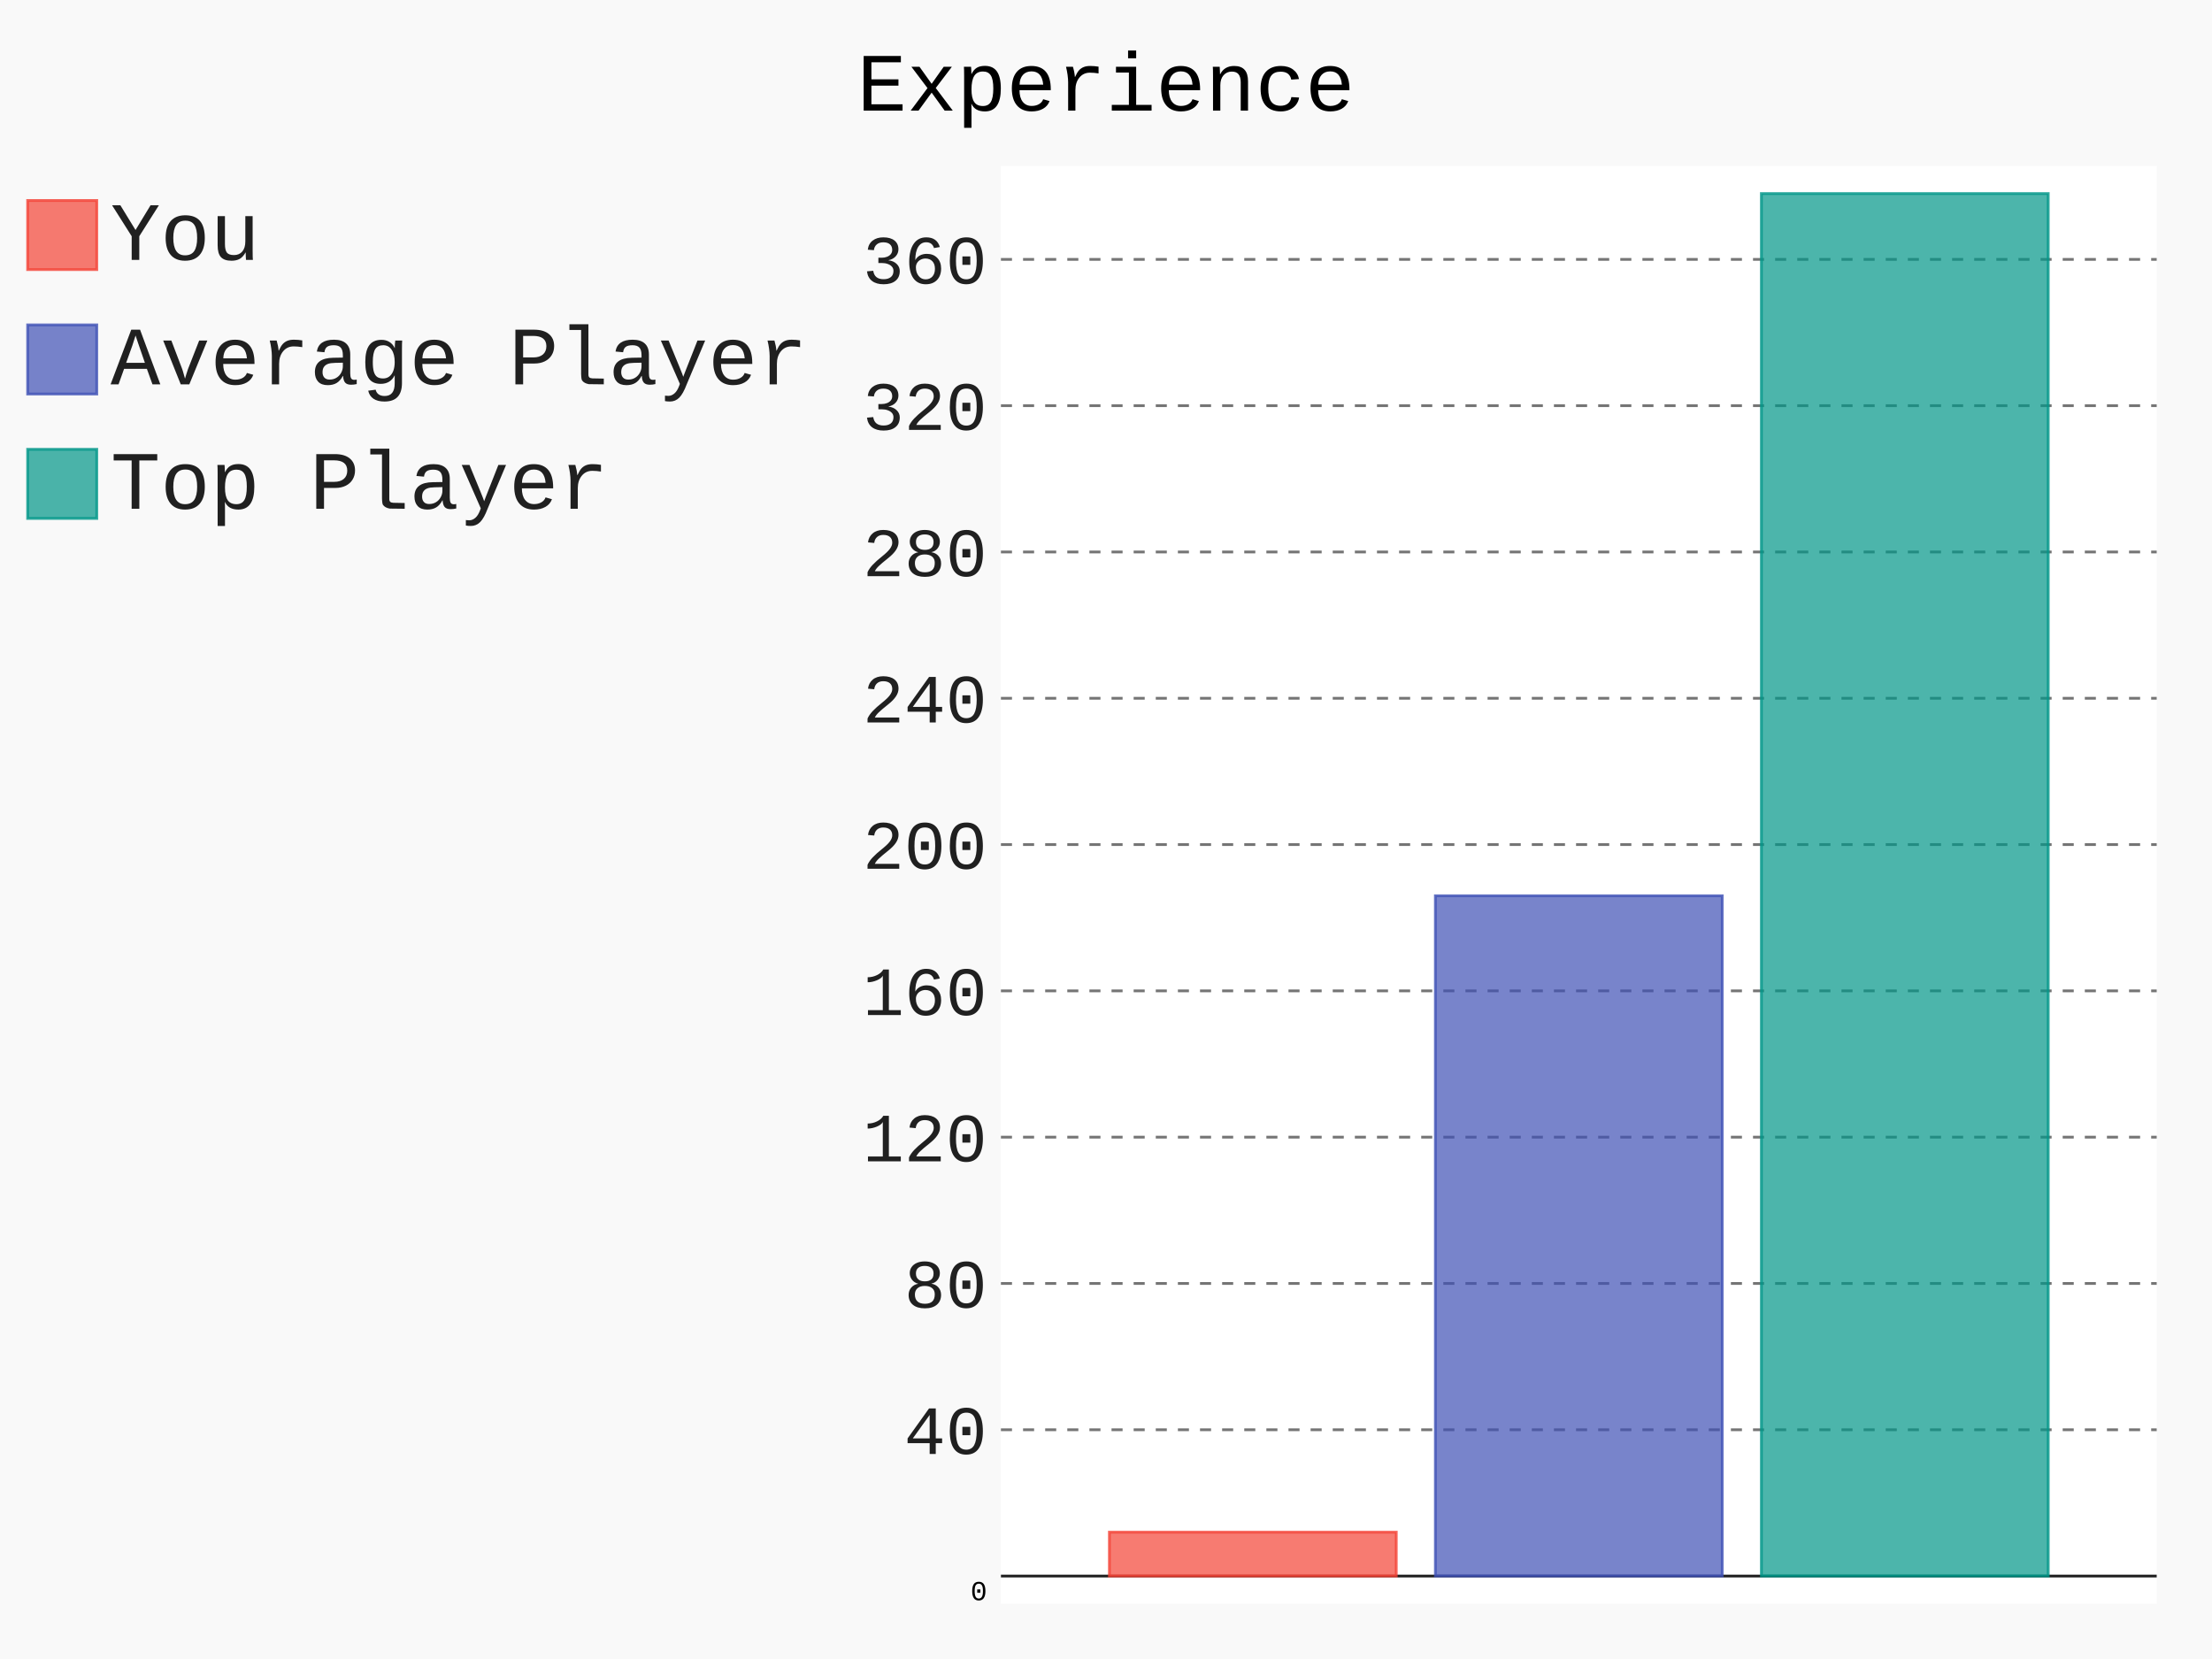
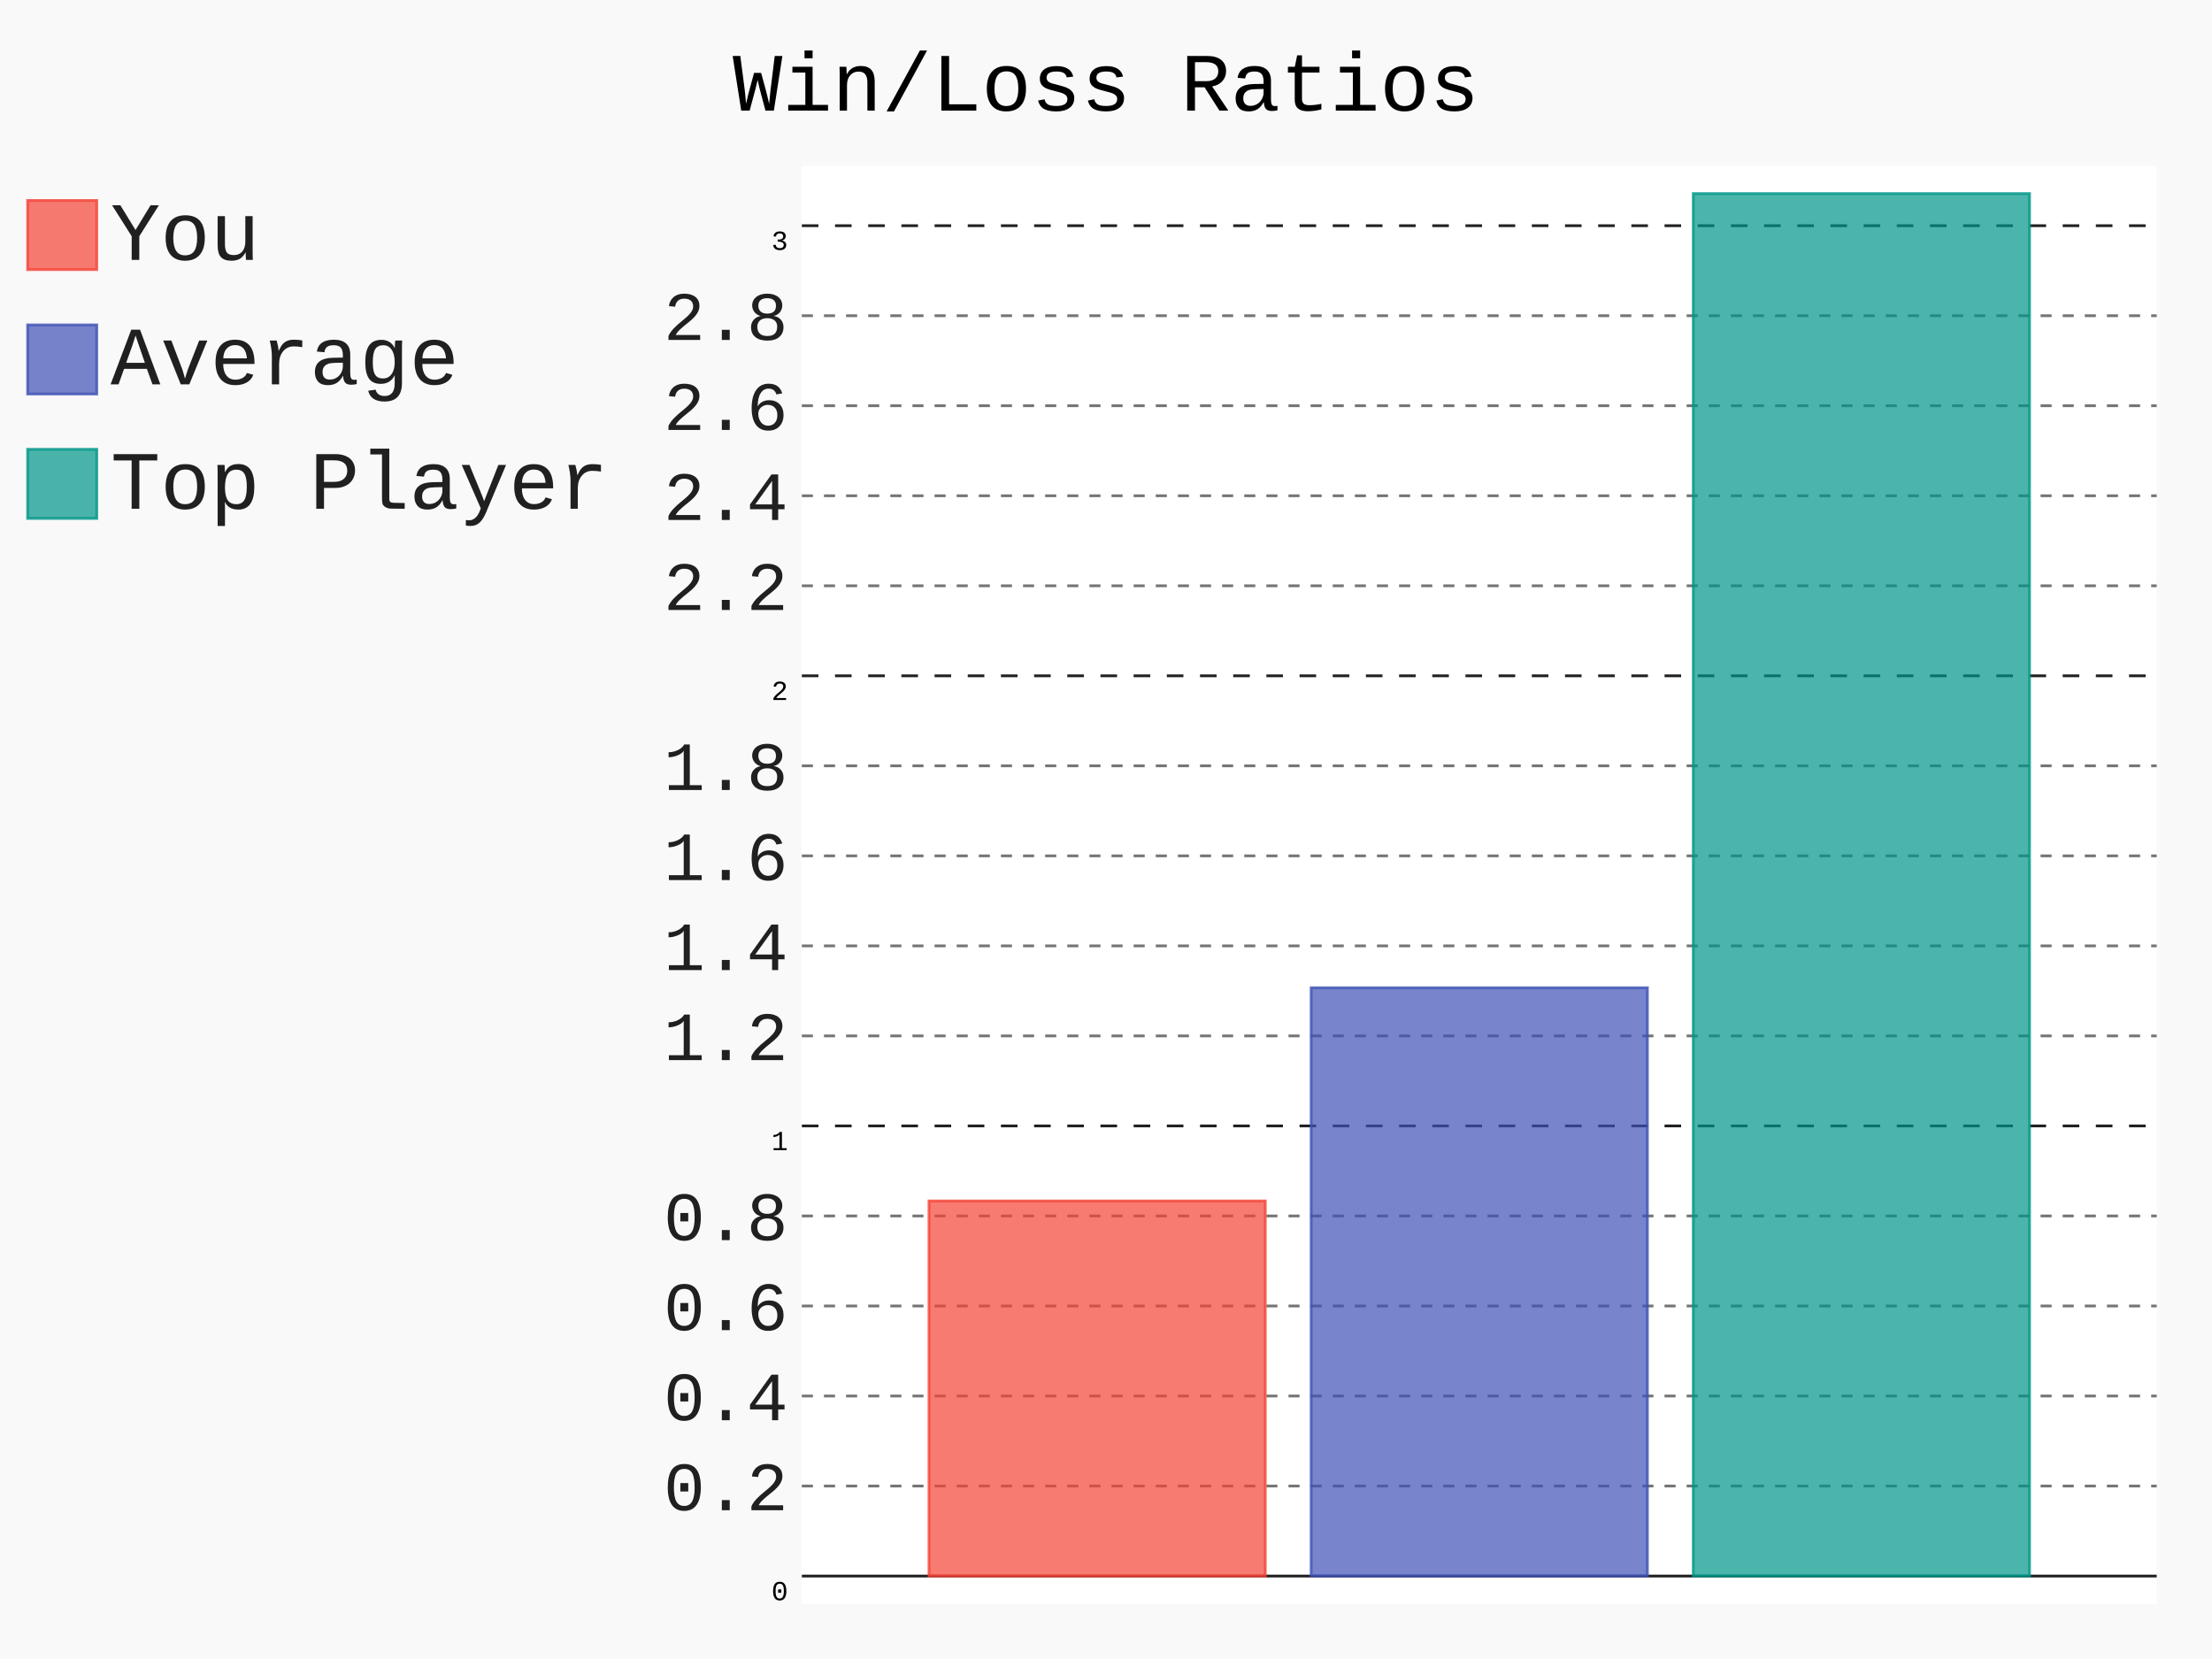
- <svg xmlns="http://www.w3.org/2000/svg" class="pygal-chart" id="chart-2fe1e168-2975-413c-b10e-bff7e463b487" viewBox="0 0 800 600">
+ <svg xmlns="http://www.w3.org/2000/svg" class="pygal-chart" id="chart-3e4952b9-b167-46a6-8694-f633846a38ca" viewBox="0 0 800 600">
  <defs>
-     <style type="text/css">#chart-2fe1e168-2975-413c-b10e-bff7e463b487{-webkit-user-select:none;-webkit-font-smoothing:antialiased;font-family:Consolas,"Liberation Mono",Menlo,Courier,monospace}#chart-2fe1e168-2975-413c-b10e-bff7e463b487 .title{font-family:Consolas,"Liberation Mono",Menlo,Courier,monospace;font-size:30px}#chart-2fe1e168-2975-413c-b10e-bff7e463b487 .legends .legend text{font-family:Consolas,"Liberation Mono",Menlo,Courier,monospace;font-size:30px}#chart-2fe1e168-2975-413c-b10e-bff7e463b487 .axis text{font-family:Consolas,"Liberation Mono",Menlo,Courier,monospace;font-size:25px}#chart-2fe1e168-2975-413c-b10e-bff7e463b487 .axis text.major{font-family:Consolas,"Liberation Mono",Menlo,Courier,monospace;font-size:10px}#chart-2fe1e168-2975-413c-b10e-bff7e463b487 .text-overlay text.value{font-family:Consolas,"Liberation Mono",Menlo,Courier,monospace;font-size:16px}#chart-2fe1e168-2975-413c-b10e-bff7e463b487 .text-overlay text.label{font-family:Consolas,"Liberation Mono",Menlo,Courier,monospace;font-size:10px}#chart-2fe1e168-2975-413c-b10e-bff7e463b487 .tooltip{font-family:Consolas,"Liberation Mono",Menlo,Courier,monospace;font-size:14px}#chart-2fe1e168-2975-413c-b10e-bff7e463b487 text.no_data{font-family:Consolas,"Liberation Mono",Menlo,Courier,monospace;font-size:64px}
- #chart-2fe1e168-2975-413c-b10e-bff7e463b487{background-color:rgba(249,249,249,1)}#chart-2fe1e168-2975-413c-b10e-bff7e463b487 path,#chart-2fe1e168-2975-413c-b10e-bff7e463b487 line,#chart-2fe1e168-2975-413c-b10e-bff7e463b487 rect,#chart-2fe1e168-2975-413c-b10e-bff7e463b487 circle{-webkit-transition:150ms;-moz-transition:150ms;transition:150ms}#chart-2fe1e168-2975-413c-b10e-bff7e463b487 .graph &gt; .background{fill:rgba(249,249,249,1)}#chart-2fe1e168-2975-413c-b10e-bff7e463b487 .plot &gt; .background{fill:rgba(255,255,255,1)}#chart-2fe1e168-2975-413c-b10e-bff7e463b487 .graph{fill:rgba(0,0,0,.87)}#chart-2fe1e168-2975-413c-b10e-bff7e463b487 text.no_data{fill:rgba(0,0,0,1)}#chart-2fe1e168-2975-413c-b10e-bff7e463b487 .title{fill:rgba(0,0,0,1)}#chart-2fe1e168-2975-413c-b10e-bff7e463b487 .legends .legend text{fill:rgba(0,0,0,.87)}#chart-2fe1e168-2975-413c-b10e-bff7e463b487 .legends .legend:hover text{fill:rgba(0,0,0,1)}#chart-2fe1e168-2975-413c-b10e-bff7e463b487 .axis .line{stroke:rgba(0,0,0,1)}#chart-2fe1e168-2975-413c-b10e-bff7e463b487 .axis .guide.line{stroke:rgba(0,0,0,.54)}#chart-2fe1e168-2975-413c-b10e-bff7e463b487 .axis .major.line{stroke:rgba(0,0,0,.87)}#chart-2fe1e168-2975-413c-b10e-bff7e463b487 .axis text.major{fill:rgba(0,0,0,1)}#chart-2fe1e168-2975-413c-b10e-bff7e463b487 .axis.y .guides:hover .guide.line,#chart-2fe1e168-2975-413c-b10e-bff7e463b487 .line-graph .axis.x .guides:hover .guide.line,#chart-2fe1e168-2975-413c-b10e-bff7e463b487 .stackedline-graph .axis.x .guides:hover .guide.line,#chart-2fe1e168-2975-413c-b10e-bff7e463b487 .xy-graph .axis.x .guides:hover .guide.line{stroke:rgba(0,0,0,1)}#chart-2fe1e168-2975-413c-b10e-bff7e463b487 .axis .guides:hover text{fill:rgba(0,0,0,1)}#chart-2fe1e168-2975-413c-b10e-bff7e463b487 .reactive{fill-opacity:.7;stroke-opacity:.8}#chart-2fe1e168-2975-413c-b10e-bff7e463b487 .ci{stroke:rgba(0,0,0,.87)}#chart-2fe1e168-2975-413c-b10e-bff7e463b487 .reactive.active,#chart-2fe1e168-2975-413c-b10e-bff7e463b487 .active .reactive{fill-opacity:.8;stroke-opacity:.9;stroke-width:4}#chart-2fe1e168-2975-413c-b10e-bff7e463b487 .ci .reactive.active{stroke-width:1.5}#chart-2fe1e168-2975-413c-b10e-bff7e463b487 .series text{fill:rgba(0,0,0,1)}#chart-2fe1e168-2975-413c-b10e-bff7e463b487 .tooltip rect{fill:rgba(255,255,255,1);stroke:rgba(0,0,0,1);-webkit-transition:opacity 150ms;-moz-transition:opacity 150ms;transition:opacity 150ms}#chart-2fe1e168-2975-413c-b10e-bff7e463b487 .tooltip .label{fill:rgba(0,0,0,.87)}#chart-2fe1e168-2975-413c-b10e-bff7e463b487 .tooltip .label{fill:rgba(0,0,0,.87)}#chart-2fe1e168-2975-413c-b10e-bff7e463b487 .tooltip .legend{font-size:.8em;fill:rgba(0,0,0,.54)}#chart-2fe1e168-2975-413c-b10e-bff7e463b487 .tooltip .x_label{font-size:.6em;fill:rgba(0,0,0,1)}#chart-2fe1e168-2975-413c-b10e-bff7e463b487 .tooltip .xlink{font-size:.5em;text-decoration:underline}#chart-2fe1e168-2975-413c-b10e-bff7e463b487 .tooltip .value{font-size:1.5em}#chart-2fe1e168-2975-413c-b10e-bff7e463b487 .bound{font-size:.5em}#chart-2fe1e168-2975-413c-b10e-bff7e463b487 .max-value{font-size:.75em;fill:rgba(0,0,0,.54)}#chart-2fe1e168-2975-413c-b10e-bff7e463b487 .map-element{fill:rgba(255,255,255,1);stroke:rgba(0,0,0,.54) !important}#chart-2fe1e168-2975-413c-b10e-bff7e463b487 .map-element .reactive{fill-opacity:inherit;stroke-opacity:inherit}#chart-2fe1e168-2975-413c-b10e-bff7e463b487 .color-0,#chart-2fe1e168-2975-413c-b10e-bff7e463b487 .color-0 a:visited{stroke:#F44336;fill:#F44336}#chart-2fe1e168-2975-413c-b10e-bff7e463b487 .color-1,#chart-2fe1e168-2975-413c-b10e-bff7e463b487 .color-1 a:visited{stroke:#3F51B5;fill:#3F51B5}#chart-2fe1e168-2975-413c-b10e-bff7e463b487 .color-2,#chart-2fe1e168-2975-413c-b10e-bff7e463b487 .color-2 a:visited{stroke:#009688;fill:#009688}#chart-2fe1e168-2975-413c-b10e-bff7e463b487 .text-overlay .color-0 text{fill:black}#chart-2fe1e168-2975-413c-b10e-bff7e463b487 .text-overlay .color-1 text{fill:black}#chart-2fe1e168-2975-413c-b10e-bff7e463b487 .text-overlay .color-2 text{fill:black}
- #chart-2fe1e168-2975-413c-b10e-bff7e463b487 text.no_data{text-anchor:middle}#chart-2fe1e168-2975-413c-b10e-bff7e463b487 .guide.line{fill:none}#chart-2fe1e168-2975-413c-b10e-bff7e463b487 .centered{text-anchor:middle}#chart-2fe1e168-2975-413c-b10e-bff7e463b487 .title{text-anchor:middle}#chart-2fe1e168-2975-413c-b10e-bff7e463b487 .legends .legend text{fill-opacity:1}#chart-2fe1e168-2975-413c-b10e-bff7e463b487 .axis.x text{text-anchor:middle}#chart-2fe1e168-2975-413c-b10e-bff7e463b487 .axis.x:not(.web) text[transform]{text-anchor:start}#chart-2fe1e168-2975-413c-b10e-bff7e463b487 .axis.x:not(.web) text[transform].backwards{text-anchor:end}#chart-2fe1e168-2975-413c-b10e-bff7e463b487 .axis.y text{text-anchor:end}#chart-2fe1e168-2975-413c-b10e-bff7e463b487 .axis.y text[transform].backwards{text-anchor:start}#chart-2fe1e168-2975-413c-b10e-bff7e463b487 .axis.y2 text{text-anchor:start}#chart-2fe1e168-2975-413c-b10e-bff7e463b487 .axis.y2 text[transform].backwards{text-anchor:end}#chart-2fe1e168-2975-413c-b10e-bff7e463b487 .axis .guide.line{stroke-dasharray:4,4}#chart-2fe1e168-2975-413c-b10e-bff7e463b487 .axis .major.guide.line{stroke-dasharray:6,6}#chart-2fe1e168-2975-413c-b10e-bff7e463b487 .horizontal .axis.y .guide.line,#chart-2fe1e168-2975-413c-b10e-bff7e463b487 .horizontal .axis.y2 .guide.line,#chart-2fe1e168-2975-413c-b10e-bff7e463b487 .vertical .axis.x .guide.line{opacity:0}#chart-2fe1e168-2975-413c-b10e-bff7e463b487 .horizontal .axis.always_show .guide.line,#chart-2fe1e168-2975-413c-b10e-bff7e463b487 .vertical .axis.always_show .guide.line{opacity:1 !important}#chart-2fe1e168-2975-413c-b10e-bff7e463b487 .axis.y .guides:hover .guide.line,#chart-2fe1e168-2975-413c-b10e-bff7e463b487 .axis.y2 .guides:hover .guide.line,#chart-2fe1e168-2975-413c-b10e-bff7e463b487 .axis.x .guides:hover .guide.line{opacity:1}#chart-2fe1e168-2975-413c-b10e-bff7e463b487 .axis .guides:hover text{opacity:1}#chart-2fe1e168-2975-413c-b10e-bff7e463b487 .nofill{fill:none}#chart-2fe1e168-2975-413c-b10e-bff7e463b487 .subtle-fill{fill-opacity:.2}#chart-2fe1e168-2975-413c-b10e-bff7e463b487 .dot{stroke-width:1px;fill-opacity:1}#chart-2fe1e168-2975-413c-b10e-bff7e463b487 .dot.active{stroke-width:5px}#chart-2fe1e168-2975-413c-b10e-bff7e463b487 .dot.negative{fill:transparent}#chart-2fe1e168-2975-413c-b10e-bff7e463b487 text,#chart-2fe1e168-2975-413c-b10e-bff7e463b487 tspan{stroke:none !important}#chart-2fe1e168-2975-413c-b10e-bff7e463b487 .series text.active{opacity:1}#chart-2fe1e168-2975-413c-b10e-bff7e463b487 .tooltip rect{fill-opacity:.95;stroke-width:.5}#chart-2fe1e168-2975-413c-b10e-bff7e463b487 .tooltip text{fill-opacity:1}#chart-2fe1e168-2975-413c-b10e-bff7e463b487 .showable{visibility:hidden}#chart-2fe1e168-2975-413c-b10e-bff7e463b487 .showable.shown{visibility:visible}#chart-2fe1e168-2975-413c-b10e-bff7e463b487 .gauge-background{fill:rgba(229,229,229,1);stroke:none}#chart-2fe1e168-2975-413c-b10e-bff7e463b487 .bg-lines{stroke:rgba(249,249,249,1);stroke-width:2px}</style>
+     <style type="text/css">#chart-3e4952b9-b167-46a6-8694-f633846a38ca{-webkit-user-select:none;-webkit-font-smoothing:antialiased;font-family:Consolas,"Liberation Mono",Menlo,Courier,monospace}#chart-3e4952b9-b167-46a6-8694-f633846a38ca .title{font-family:Consolas,"Liberation Mono",Menlo,Courier,monospace;font-size:30px}#chart-3e4952b9-b167-46a6-8694-f633846a38ca .legends .legend text{font-family:Consolas,"Liberation Mono",Menlo,Courier,monospace;font-size:30px}#chart-3e4952b9-b167-46a6-8694-f633846a38ca .axis text{font-family:Consolas,"Liberation Mono",Menlo,Courier,monospace;font-size:25px}#chart-3e4952b9-b167-46a6-8694-f633846a38ca .axis text.major{font-family:Consolas,"Liberation Mono",Menlo,Courier,monospace;font-size:10px}#chart-3e4952b9-b167-46a6-8694-f633846a38ca .text-overlay text.value{font-family:Consolas,"Liberation Mono",Menlo,Courier,monospace;font-size:16px}#chart-3e4952b9-b167-46a6-8694-f633846a38ca .text-overlay text.label{font-family:Consolas,"Liberation Mono",Menlo,Courier,monospace;font-size:10px}#chart-3e4952b9-b167-46a6-8694-f633846a38ca .tooltip{font-family:Consolas,"Liberation Mono",Menlo,Courier,monospace;font-size:14px}#chart-3e4952b9-b167-46a6-8694-f633846a38ca text.no_data{font-family:Consolas,"Liberation Mono",Menlo,Courier,monospace;font-size:64px}
+ #chart-3e4952b9-b167-46a6-8694-f633846a38ca{background-color:rgba(249,249,249,1)}#chart-3e4952b9-b167-46a6-8694-f633846a38ca path,#chart-3e4952b9-b167-46a6-8694-f633846a38ca line,#chart-3e4952b9-b167-46a6-8694-f633846a38ca rect,#chart-3e4952b9-b167-46a6-8694-f633846a38ca circle{-webkit-transition:150ms;-moz-transition:150ms;transition:150ms}#chart-3e4952b9-b167-46a6-8694-f633846a38ca .graph &gt; .background{fill:rgba(249,249,249,1)}#chart-3e4952b9-b167-46a6-8694-f633846a38ca .plot &gt; .background{fill:rgba(255,255,255,1)}#chart-3e4952b9-b167-46a6-8694-f633846a38ca .graph{fill:rgba(0,0,0,.87)}#chart-3e4952b9-b167-46a6-8694-f633846a38ca text.no_data{fill:rgba(0,0,0,1)}#chart-3e4952b9-b167-46a6-8694-f633846a38ca .title{fill:rgba(0,0,0,1)}#chart-3e4952b9-b167-46a6-8694-f633846a38ca .legends .legend text{fill:rgba(0,0,0,.87)}#chart-3e4952b9-b167-46a6-8694-f633846a38ca .legends .legend:hover text{fill:rgba(0,0,0,1)}#chart-3e4952b9-b167-46a6-8694-f633846a38ca .axis .line{stroke:rgba(0,0,0,1)}#chart-3e4952b9-b167-46a6-8694-f633846a38ca .axis .guide.line{stroke:rgba(0,0,0,.54)}#chart-3e4952b9-b167-46a6-8694-f633846a38ca .axis .major.line{stroke:rgba(0,0,0,.87)}#chart-3e4952b9-b167-46a6-8694-f633846a38ca .axis text.major{fill:rgba(0,0,0,1)}#chart-3e4952b9-b167-46a6-8694-f633846a38ca .axis.y .guides:hover .guide.line,#chart-3e4952b9-b167-46a6-8694-f633846a38ca .line-graph .axis.x .guides:hover .guide.line,#chart-3e4952b9-b167-46a6-8694-f633846a38ca .stackedline-graph .axis.x .guides:hover .guide.line,#chart-3e4952b9-b167-46a6-8694-f633846a38ca .xy-graph .axis.x .guides:hover .guide.line{stroke:rgba(0,0,0,1)}#chart-3e4952b9-b167-46a6-8694-f633846a38ca .axis .guides:hover text{fill:rgba(0,0,0,1)}#chart-3e4952b9-b167-46a6-8694-f633846a38ca .reactive{fill-opacity:.7;stroke-opacity:.8}#chart-3e4952b9-b167-46a6-8694-f633846a38ca .ci{stroke:rgba(0,0,0,.87)}#chart-3e4952b9-b167-46a6-8694-f633846a38ca .reactive.active,#chart-3e4952b9-b167-46a6-8694-f633846a38ca .active .reactive{fill-opacity:.8;stroke-opacity:.9;stroke-width:4}#chart-3e4952b9-b167-46a6-8694-f633846a38ca .ci .reactive.active{stroke-width:1.5}#chart-3e4952b9-b167-46a6-8694-f633846a38ca .series text{fill:rgba(0,0,0,1)}#chart-3e4952b9-b167-46a6-8694-f633846a38ca .tooltip rect{fill:rgba(255,255,255,1);stroke:rgba(0,0,0,1);-webkit-transition:opacity 150ms;-moz-transition:opacity 150ms;transition:opacity 150ms}#chart-3e4952b9-b167-46a6-8694-f633846a38ca .tooltip .label{fill:rgba(0,0,0,.87)}#chart-3e4952b9-b167-46a6-8694-f633846a38ca .tooltip .label{fill:rgba(0,0,0,.87)}#chart-3e4952b9-b167-46a6-8694-f633846a38ca .tooltip .legend{font-size:.8em;fill:rgba(0,0,0,.54)}#chart-3e4952b9-b167-46a6-8694-f633846a38ca .tooltip .x_label{font-size:.6em;fill:rgba(0,0,0,1)}#chart-3e4952b9-b167-46a6-8694-f633846a38ca .tooltip .xlink{font-size:.5em;text-decoration:underline}#chart-3e4952b9-b167-46a6-8694-f633846a38ca .tooltip .value{font-size:1.5em}#chart-3e4952b9-b167-46a6-8694-f633846a38ca .bound{font-size:.5em}#chart-3e4952b9-b167-46a6-8694-f633846a38ca .max-value{font-size:.75em;fill:rgba(0,0,0,.54)}#chart-3e4952b9-b167-46a6-8694-f633846a38ca .map-element{fill:rgba(255,255,255,1);stroke:rgba(0,0,0,.54) !important}#chart-3e4952b9-b167-46a6-8694-f633846a38ca .map-element .reactive{fill-opacity:inherit;stroke-opacity:inherit}#chart-3e4952b9-b167-46a6-8694-f633846a38ca .color-0,#chart-3e4952b9-b167-46a6-8694-f633846a38ca .color-0 a:visited{stroke:#F44336;fill:#F44336}#chart-3e4952b9-b167-46a6-8694-f633846a38ca .color-1,#chart-3e4952b9-b167-46a6-8694-f633846a38ca .color-1 a:visited{stroke:#3F51B5;fill:#3F51B5}#chart-3e4952b9-b167-46a6-8694-f633846a38ca .color-2,#chart-3e4952b9-b167-46a6-8694-f633846a38ca .color-2 a:visited{stroke:#009688;fill:#009688}#chart-3e4952b9-b167-46a6-8694-f633846a38ca .text-overlay .color-0 text{fill:black}#chart-3e4952b9-b167-46a6-8694-f633846a38ca .text-overlay .color-1 text{fill:black}#chart-3e4952b9-b167-46a6-8694-f633846a38ca .text-overlay .color-2 text{fill:black}
+ #chart-3e4952b9-b167-46a6-8694-f633846a38ca text.no_data{text-anchor:middle}#chart-3e4952b9-b167-46a6-8694-f633846a38ca .guide.line{fill:none}#chart-3e4952b9-b167-46a6-8694-f633846a38ca .centered{text-anchor:middle}#chart-3e4952b9-b167-46a6-8694-f633846a38ca .title{text-anchor:middle}#chart-3e4952b9-b167-46a6-8694-f633846a38ca .legends .legend text{fill-opacity:1}#chart-3e4952b9-b167-46a6-8694-f633846a38ca .axis.x text{text-anchor:middle}#chart-3e4952b9-b167-46a6-8694-f633846a38ca .axis.x:not(.web) text[transform]{text-anchor:start}#chart-3e4952b9-b167-46a6-8694-f633846a38ca .axis.x:not(.web) text[transform].backwards{text-anchor:end}#chart-3e4952b9-b167-46a6-8694-f633846a38ca .axis.y text{text-anchor:end}#chart-3e4952b9-b167-46a6-8694-f633846a38ca .axis.y text[transform].backwards{text-anchor:start}#chart-3e4952b9-b167-46a6-8694-f633846a38ca .axis.y2 text{text-anchor:start}#chart-3e4952b9-b167-46a6-8694-f633846a38ca .axis.y2 text[transform].backwards{text-anchor:end}#chart-3e4952b9-b167-46a6-8694-f633846a38ca .axis .guide.line{stroke-dasharray:4,4}#chart-3e4952b9-b167-46a6-8694-f633846a38ca .axis .major.guide.line{stroke-dasharray:6,6}#chart-3e4952b9-b167-46a6-8694-f633846a38ca .horizontal .axis.y .guide.line,#chart-3e4952b9-b167-46a6-8694-f633846a38ca .horizontal .axis.y2 .guide.line,#chart-3e4952b9-b167-46a6-8694-f633846a38ca .vertical .axis.x .guide.line{opacity:0}#chart-3e4952b9-b167-46a6-8694-f633846a38ca .horizontal .axis.always_show .guide.line,#chart-3e4952b9-b167-46a6-8694-f633846a38ca .vertical .axis.always_show .guide.line{opacity:1 !important}#chart-3e4952b9-b167-46a6-8694-f633846a38ca .axis.y .guides:hover .guide.line,#chart-3e4952b9-b167-46a6-8694-f633846a38ca .axis.y2 .guides:hover .guide.line,#chart-3e4952b9-b167-46a6-8694-f633846a38ca .axis.x .guides:hover .guide.line{opacity:1}#chart-3e4952b9-b167-46a6-8694-f633846a38ca .axis .guides:hover text{opacity:1}#chart-3e4952b9-b167-46a6-8694-f633846a38ca .nofill{fill:none}#chart-3e4952b9-b167-46a6-8694-f633846a38ca .subtle-fill{fill-opacity:.2}#chart-3e4952b9-b167-46a6-8694-f633846a38ca .dot{stroke-width:1px;fill-opacity:1}#chart-3e4952b9-b167-46a6-8694-f633846a38ca .dot.active{stroke-width:5px}#chart-3e4952b9-b167-46a6-8694-f633846a38ca .dot.negative{fill:transparent}#chart-3e4952b9-b167-46a6-8694-f633846a38ca text,#chart-3e4952b9-b167-46a6-8694-f633846a38ca tspan{stroke:none !important}#chart-3e4952b9-b167-46a6-8694-f633846a38ca .series text.active{opacity:1}#chart-3e4952b9-b167-46a6-8694-f633846a38ca .tooltip rect{fill-opacity:.95;stroke-width:.5}#chart-3e4952b9-b167-46a6-8694-f633846a38ca .tooltip text{fill-opacity:1}#chart-3e4952b9-b167-46a6-8694-f633846a38ca .showable{visibility:hidden}#chart-3e4952b9-b167-46a6-8694-f633846a38ca .showable.shown{visibility:visible}#chart-3e4952b9-b167-46a6-8694-f633846a38ca .gauge-background{fill:rgba(229,229,229,1);stroke:none}#chart-3e4952b9-b167-46a6-8694-f633846a38ca .bg-lines{stroke:rgba(249,249,249,1);stroke-width:2px}</style>
  </defs>
  <g class="graph bar-graph vertical">
    <rect class="background" height="600" width="800" x="0" y="0" />
-     <g class="plot" transform="translate(362, 60)">
-       <rect class="background" height="520" width="418.0" x="0" y="0" />
+     <g class="plot" transform="translate(290, 60)">
+       <rect class="background" height="520" width="490.0" x="0" y="0" />
      <g class="axis y always_show">
        <g class="guides">
-           <path class="axis major line" d="M0 510 h418" />
+           <path class="axis major line" d="M0 510 h490" />
          <text class="major" x="-5" y="518.75">0</text>
        </g>
        <g class="guides">
-           <path class="guide line" d="M0 457.09 h418" />
-           <text class="" x="-5" y="465.84">40</text>
+           <path class="guide line" d="M0 477.442 h490" />
+           <text class="" x="-5" y="486.192">0.2</text>
        </g>
        <g class="guides">
-           <path class="guide line" d="M0 404.18 h418" />
-           <text class="" x="-5" y="412.93">80</text>
+           <path class="guide line" d="M0 444.884 h490" />
+           <text class="" x="-5" y="453.634">0.4</text>
        </g>
        <g class="guides">
-           <path class="guide line" d="M0 351.27 h418" />
-           <text class="" x="-5" y="360.02">120</text>
+           <path class="guide line" d="M0 412.326 h490" />
+           <text class="" x="-5" y="421.076">0.6</text>
        </g>
        <g class="guides">
-           <path class="guide line" d="M0 298.36 h418" />
-           <text class="" x="-5" y="307.11">160</text>
+           <path class="guide line" d="M0 379.767 h490" />
+           <text class="" x="-5" y="388.517">0.8</text>
        </g>
        <g class="guides">
-           <path class="guide line" d="M0 245.45 h418" />
-           <text class="" x="-5" y="254.2">200</text>
+           <path class="major guide line" d="M0 347.209 h490" />
+           <text class="major" x="-5" y="355.959">1</text>
        </g>
        <g class="guides">
-           <path class="guide line" d="M0 192.54 h418" />
-           <text class="" x="-5" y="201.29">240</text>
+           <path class="guide line" d="M0 314.651 h490" />
+           <text class="" x="-5" y="323.401">1.2</text>
        </g>
        <g class="guides">
-           <path class="guide line" d="M0 139.63 h418" />
-           <text class="" x="-5" y="148.38">280</text>
+           <path class="guide line" d="M0 282.093 h490" />
+           <text class="" x="-5" y="290.843">1.4</text>
        </g>
        <g class="guides">
-           <path class="guide line" d="M0 86.72 h418" />
-           <text class="" x="-5" y="95.47">320</text>
+           <path class="guide line" d="M0 249.535 h490" />
+           <text class="" x="-5" y="258.285">1.6</text>
        </g>
        <g class="guides">
-           <path class="guide line" d="M0 33.81 h418" />
-           <text class="" x="-5" y="42.56">360</text>
+           <path class="guide line" d="M0 216.977 h490" />
+           <text class="" x="-5" y="225.727">1.8</text>
+         </g>
+         <g class="guides">
+           <path class="major guide line" d="M0 184.419 h490" />
+           <text class="major" x="-5" y="193.169">2</text>
+         </g>
+         <g class="guides">
+           <path class="guide line" d="M0 151.86 h490" />
+           <text class="" x="-5" y="160.61">2.2</text>
+         </g>
+         <g class="guides">
+           <path class="guide line" d="M0 119.302 h490" />
+           <text class="" x="-5" y="128.052">2.4</text>
+         </g>
+         <g class="guides">
+           <path class="guide line" d="M0 86.744 h490" />
+           <text class="" x="-5" y="95.494">2.6</text>
+         </g>
+         <g class="guides">
+           <path class="guide line" d="M0 54.186 h490" />
+           <text class="" x="-5" y="62.936">2.8</text>
+         </g>
+         <g class="guides">
+           <path class="major guide line" d="M0 21.628 h490" />
+           <text class="major" x="-5" y="30.378">3</text>
        </g>
      </g>
      <g class="series serie-0 color-0">
        <g class="bars">
          <g class="bar">
-             <rect class="rect reactive tooltip-trigger" height="15.873" rx="0" ry="0" width="103.75" x="39.228" y="494.127" />
+             <rect class="rect reactive tooltip-trigger" height="135.659" rx="0" ry="0" width="121.621" x="45.985" y="374.341" />
          </g>
        </g>
      </g>
      <g class="series serie-1 color-1">
        <g class="bars">
          <g class="bar">
-             <rect class="rect reactive tooltip-trigger" height="246.032" rx="0" ry="0" width="103.75" x="157.125" y="263.968" />
+             <rect class="rect reactive tooltip-trigger" height="212.768" rx="0" ry="0" width="121.621" x="184.19" y="297.232" />
          </g>
        </g>
      </g>
      <g class="series serie-2 color-2">
        <g class="bars">
          <g class="bar">
-             <rect class="rect reactive tooltip-trigger" height="500.0" rx="0" ry="0" width="103.75" x="275.023" y="10.0" />
+             <rect class="rect reactive tooltip-trigger" height="500.0" rx="0" ry="0" width="121.621" x="322.395" y="10.0" />
          </g>
        </g>
      </g>
    </g>
    <g class="titles">
-       <text class="title plot_title" x="400.0" y="40">Experience</text>
+       <text class="title plot_title" x="400.0" y="40">Win/Loss Ratios</text>
    </g>
-     <g class="plot overlay" transform="translate(362, 60)">
+     <g class="plot overlay" transform="translate(290, 60)">
      <g class="series serie-0 color-0" />
      <g class="series serie-1 color-1" />
      <g class="series serie-2 color-2" />
    </g>
-     <g class="plot text-overlay" transform="translate(362, 60)">
+     <g class="plot text-overlay" transform="translate(290, 60)">
      <g class="series serie-0 color-0" />
      <g class="series serie-1 color-1" />
      <g class="series serie-2 color-2" />
    </g>
-     <g class="plot tooltip-overlay" transform="translate(362, 60)">
+     <g class="plot tooltip-overlay" transform="translate(290, 60)">
      <g class="tooltip" style="opacity: 0" transform="translate(0 0)">
        <rect class="tooltip-box" height="0" rx="0" ry="0" width="0" />
        <g class="text" />
      </g>
    </g>
    <g class="legends" transform="translate(10, 70)">
      <g class="legend reactive activate-serie" id="activate-serie-0">
        <rect class="color-0 reactive" height="25" width="25" x="0.0" y="2.5" />
        <text x="30.0" y="24.0">You</text>
      </g>
      <g class="legend reactive activate-serie" id="activate-serie-1">
        <rect class="color-1 reactive" height="25" width="25" x="0.0" y="47.5" />
-         <text x="30.0" y="69.0">Average Player</text>
+         <text x="30.0" y="69.0">Average</text>
      </g>
      <g class="legend reactive activate-serie" id="activate-serie-2">
        <rect class="color-2 reactive" height="25" width="25" x="0.0" y="92.5" />
        <text x="30.0" y="114.0">Top Player</text>
      </g>
    </g>
    <g class="legends" transform="translate(790, 70)" />
  </g>
</svg>
